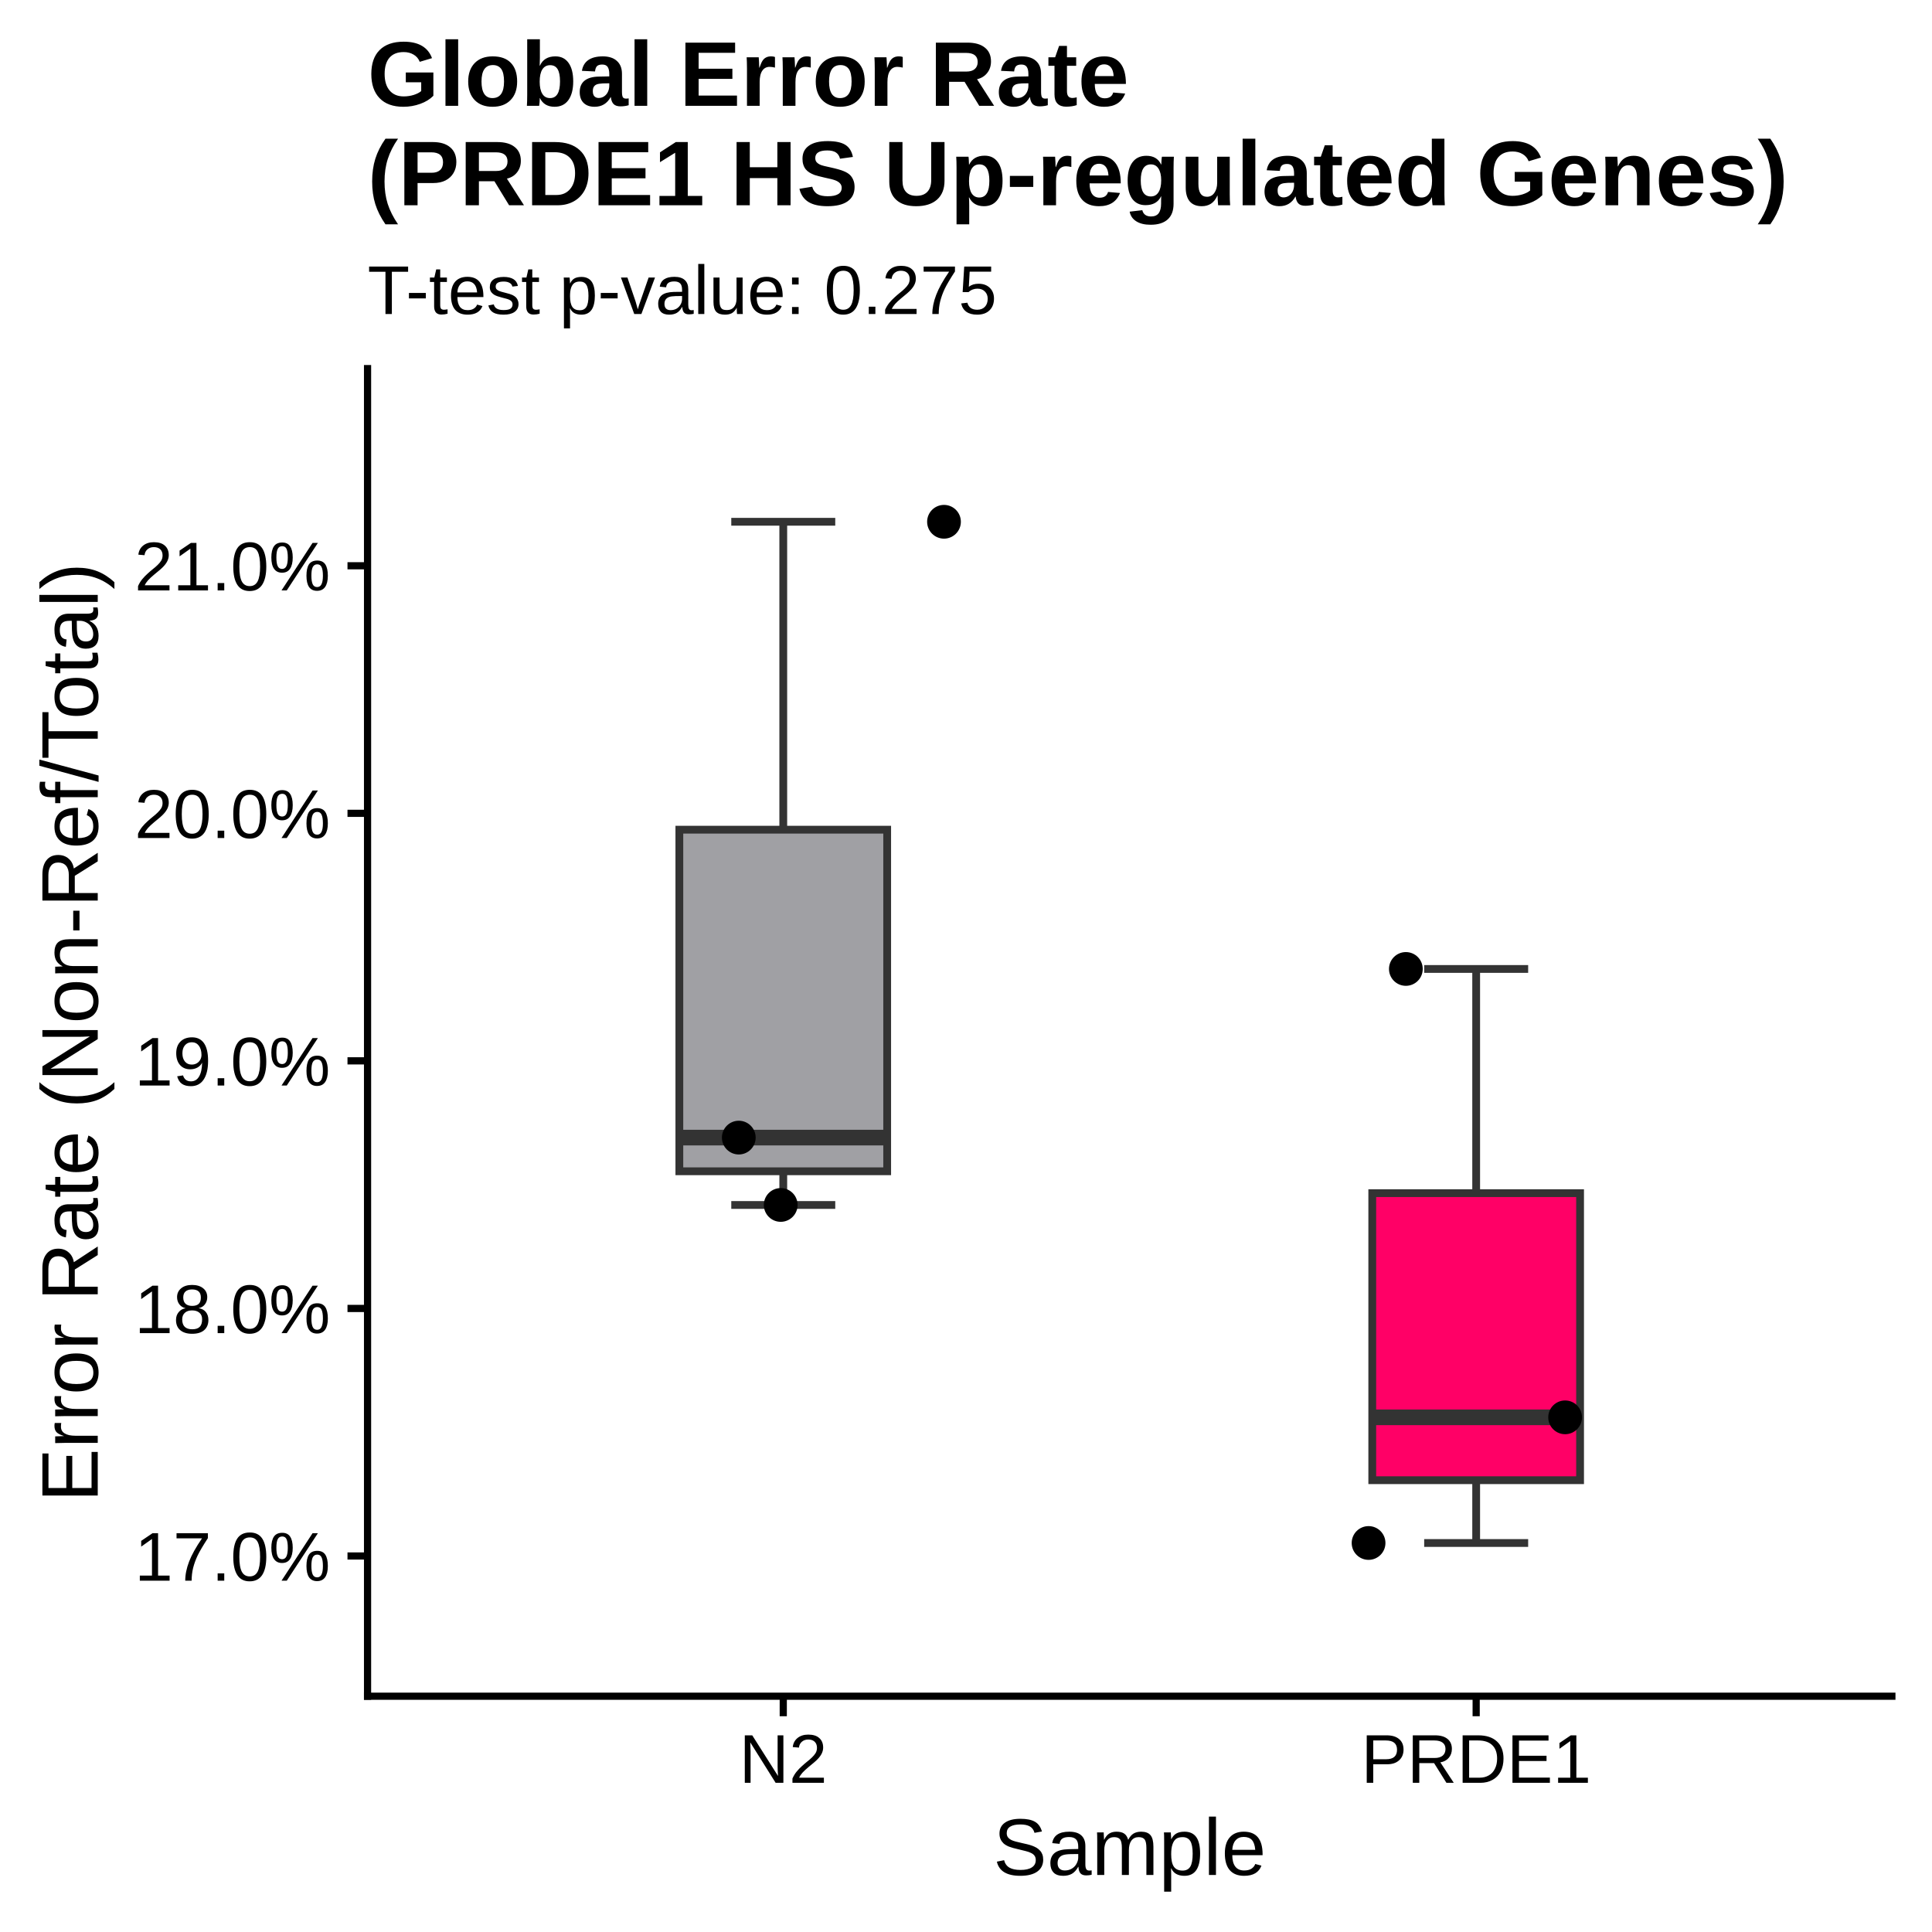
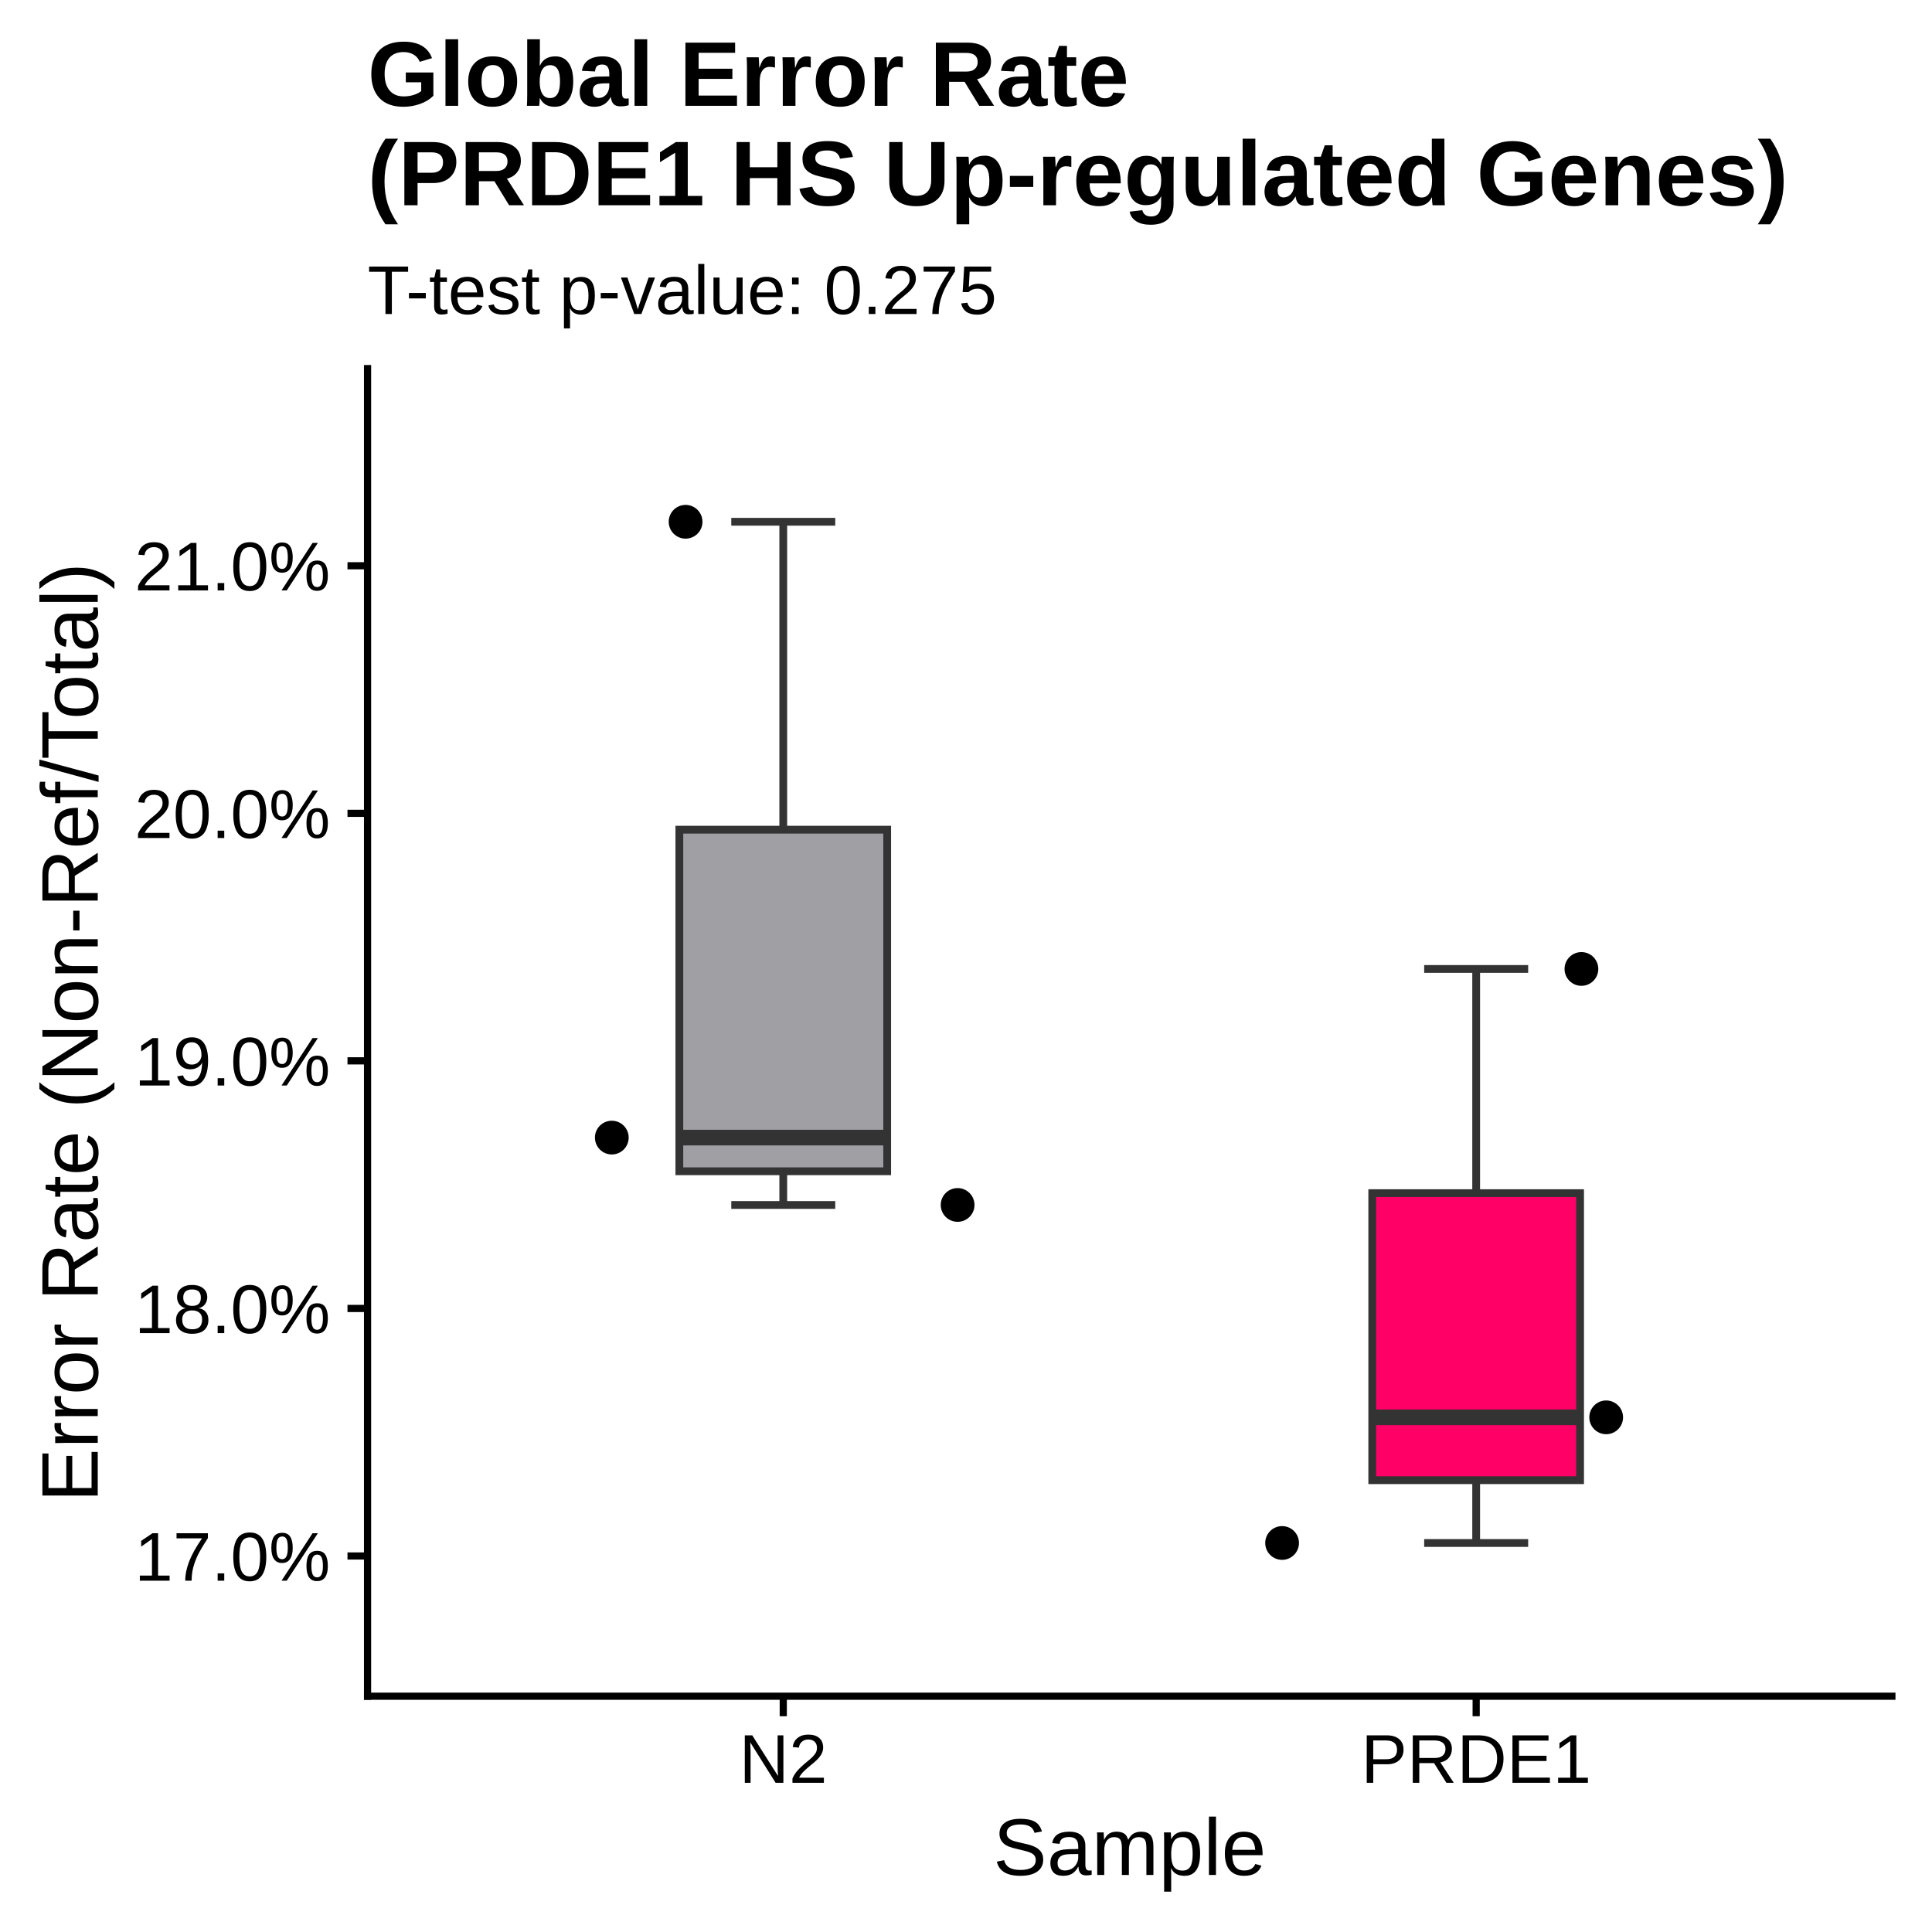
<svg xmlns="http://www.w3.org/2000/svg" class="svglite" width="288.00pt" height="288.00pt" viewBox="0 0 288.00 288.00">
  <defs>
    <style type="text/css">
    .svglite line, .svglite polyline, .svglite polygon, .svglite path, .svglite rect, .svglite circle {
      fill: none;
      stroke: #000000;
      stroke-linecap: round;
      stroke-linejoin: round;
      stroke-miterlimit: 10.00;
    }
    .svglite text {
      white-space: pre;
    }
  </style>
  </defs>
  <rect width="100%" height="100%" style="stroke: none; fill: none;" />
  <defs>
    <clipPath id="cpMC4wMHwyODguMDB8MC4wMHwyODguMDA=">
      <rect x="0.00" y="0.00" width="288.00" height="288.00" />
    </clipPath>
  </defs>
  <g clip-path="url(#cpMC4wMHwyODguMDB8MC4wMHwyODguMDA=)">
</g>
  <defs>
    <clipPath id="cpNTQuNzl8MjgyLjAyfDU0Ljk1fDI1Mi44NQ==">
      <rect x="54.79" y="54.95" width="227.24" height="197.90" />
    </clipPath>
  </defs>
  <g clip-path="url(#cpNTQuNzl8MjgyLjAyfDU0Ljk1fDI1Mi44NQ==)">
    <line x1="109.01" y1="77.78" x2="124.51" y2="77.78" style="stroke-width: 1.16; stroke: #333333; stroke-linecap: butt;" />
    <line x1="109.01" y1="179.62" x2="124.51" y2="179.62" style="stroke-width: 1.16; stroke: #333333; stroke-linecap: butt;" />
    <line x1="116.76" y1="123.68" x2="116.76" y2="77.78" style="stroke-width: 1.16; stroke: #333333; stroke-linecap: butt;" />
    <line x1="116.76" y1="174.60" x2="116.76" y2="179.62" style="stroke-width: 1.16; stroke: #333333; stroke-linecap: butt;" />
    <polygon points="101.27,123.68 101.27,174.60 132.25,174.60 132.25,123.68 101.27,123.68 " style="stroke-width: 1.16; stroke: #333333; stroke-linecap: butt; stroke-linejoin: miter; fill: #A0A0A4;" />
    <line x1="101.27" y1="169.58" x2="132.25" y2="169.58" style="stroke-width: 2.33; stroke: #333333; stroke-linecap: butt; stroke-linejoin: miter;" />
    <line x1="212.30" y1="144.44" x2="227.80" y2="144.44" style="stroke-width: 1.16; stroke: #333333; stroke-linecap: butt;" />
    <line x1="212.30" y1="230.01" x2="227.80" y2="230.01" style="stroke-width: 1.16; stroke: #333333; stroke-linecap: butt;" />
    <line x1="220.05" y1="177.86" x2="220.05" y2="144.44" style="stroke-width: 1.16; stroke: #333333; stroke-linecap: butt;" />
    <line x1="220.05" y1="220.65" x2="220.05" y2="230.01" style="stroke-width: 1.16; stroke: #333333; stroke-linecap: butt;" />
    <polygon points="204.56,177.86 204.56,220.65 235.54,220.65 235.54,177.86 204.56,177.86 " style="stroke-width: 1.16; stroke: #333333; stroke-linecap: butt; stroke-linejoin: miter; fill: #FF0066;" />
    <line x1="204.56" y1="211.28" x2="235.54" y2="211.28" style="stroke-width: 2.33; stroke: #333333; stroke-linecap: butt; stroke-linejoin: miter;" />
-     <circle cx="110.13" cy="169.58" r="2.13" style="stroke-width: 0.77; fill: #000000;" />
-     <circle cx="116.38" cy="179.62" r="2.13" style="stroke-width: 0.77; fill: #000000;" />
-     <circle cx="140.72" cy="77.78" r="2.13" style="stroke-width: 0.77; fill: #000000;" />
-     <circle cx="233.31" cy="211.28" r="2.13" style="stroke-width: 0.77; fill: #000000;" />
-     <circle cx="209.57" cy="144.44" r="2.13" style="stroke-width: 0.77; fill: #000000;" />
-     <circle cx="204.01" cy="230.01" r="2.13" style="stroke-width: 0.77; fill: #000000;" />
+     <circle cx="91.20" cy="169.58" r="2.13" style="stroke-width: 0.77; fill: #000000;" />
+     <circle cx="142.75" cy="179.62" r="2.13" style="stroke-width: 0.77; fill: #000000;" />
+     <circle cx="102.20" cy="77.78" r="2.13" style="stroke-width: 0.77; fill: #000000;" />
+     <circle cx="239.43" cy="211.28" r="2.13" style="stroke-width: 0.77; fill: #000000;" />
+     <circle cx="235.74" cy="144.44" r="2.13" style="stroke-width: 0.77; fill: #000000;" />
+     <circle cx="191.12" cy="230.01" r="2.13" style="stroke-width: 0.77; fill: #000000;" />
  </g>
  <g clip-path="url(#cpMC4wMHwyODguMDB8MC4wMHwyODguMDA=)">
    <polyline points="54.79,252.85 54.79,54.95 " style="stroke-width: 1.07; stroke-linecap: square;" />
    <text x="49.24" y="235.63" text-anchor="end" style="font-size: 10.29px; font-family: &quot;Arial&quot;;" textLength="29.15px" lengthAdjust="spacingAndGlyphs">17.0%</text>
    <text x="49.24" y="198.73" text-anchor="end" style="font-size: 10.29px; font-family: &quot;Arial&quot;;" textLength="29.15px" lengthAdjust="spacingAndGlyphs">18.0%</text>
    <text x="49.24" y="161.82" text-anchor="end" style="font-size: 10.29px; font-family: &quot;Arial&quot;;" textLength="29.15px" lengthAdjust="spacingAndGlyphs">19.0%</text>
    <text x="49.24" y="124.92" text-anchor="end" style="font-size: 10.29px; font-family: &quot;Arial&quot;;" textLength="29.15px" lengthAdjust="spacingAndGlyphs">20.0%</text>
    <text x="49.24" y="88.01" text-anchor="end" style="font-size: 10.29px; font-family: &quot;Arial&quot;;" textLength="29.15px" lengthAdjust="spacingAndGlyphs">21.0%</text>
    <polyline points="51.80,231.95 54.79,231.95 " style="stroke-width: 1.07; stroke-linecap: butt;" />
    <polyline points="51.80,195.05 54.79,195.05 " style="stroke-width: 1.07; stroke-linecap: butt;" />
    <polyline points="51.80,158.14 54.79,158.14 " style="stroke-width: 1.07; stroke-linecap: butt;" />
    <polyline points="51.80,121.24 54.79,121.24 " style="stroke-width: 1.07; stroke-linecap: butt;" />
    <polyline points="51.80,84.34 54.79,84.34 " style="stroke-width: 1.07; stroke-linecap: butt;" />
    <polyline points="54.79,252.85 282.02,252.85 " style="stroke-width: 1.07; stroke-linecap: square;" />
    <polyline points="116.76,255.84 116.76,252.85 " style="stroke-width: 1.07; stroke-linecap: butt;" />
    <polyline points="220.05,255.84 220.05,252.85 " style="stroke-width: 1.07; stroke-linecap: butt;" />
    <text x="116.76" y="265.76" text-anchor="middle" style="font-size: 10.29px; font-family: &quot;Arial&quot;;" textLength="13.14px" lengthAdjust="spacingAndGlyphs">N2</text>
    <text x="220.05" y="265.76" text-anchor="middle" style="font-size: 10.29px; font-family: &quot;Arial&quot;;" textLength="34.27px" lengthAdjust="spacingAndGlyphs">PRDE1</text>
    <text x="168.40" y="279.50" text-anchor="middle" style="font-size: 12.00px; font-family: &quot;Arial&quot;;" textLength="40.69px" lengthAdjust="spacingAndGlyphs">Sample</text>
    <text transform="translate(14.57,153.90) rotate(-90)" text-anchor="middle" style="font-size: 12.00px; font-family: &quot;Arial&quot;;" textLength="140.05px" lengthAdjust="spacingAndGlyphs">Error Rate (Non-Ref/Total)</text>
    <text x="54.79" y="46.81" style="font-size: 10.29px; font-family: &quot;Arial&quot;;" textLength="93.73px" lengthAdjust="spacingAndGlyphs">T-test p-value: 0.275</text>
    <text x="54.79" y="15.78" style="font-size: 13.71px; font-weight: bold; font-family: &quot;Arial&quot;;" textLength="113.44px" lengthAdjust="spacingAndGlyphs">Global Error Rate</text>
    <text x="54.79" y="30.60" style="font-size: 13.71px; font-weight: bold; font-family: &quot;Arial&quot;;" textLength="211.62px" lengthAdjust="spacingAndGlyphs">(PRDE1 HS Up-regulated Genes)</text>
  </g>
</svg>
